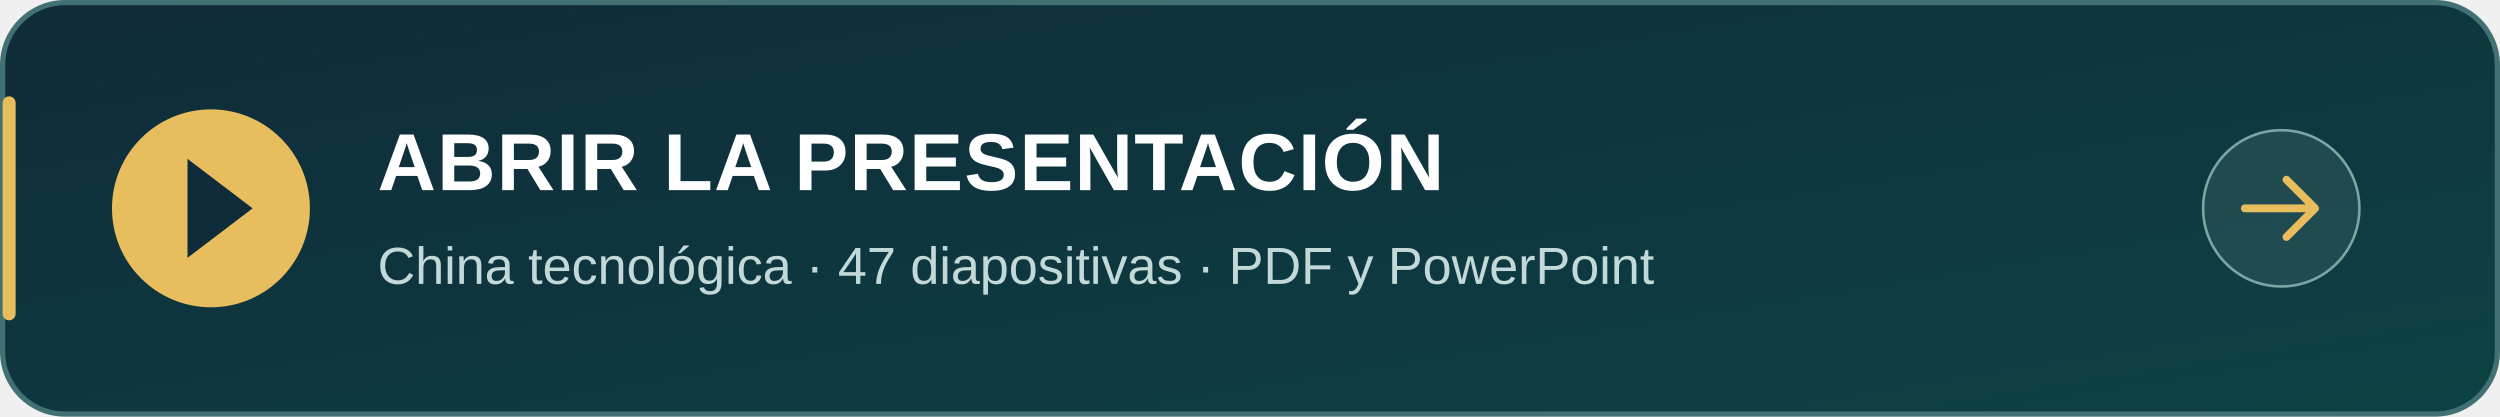
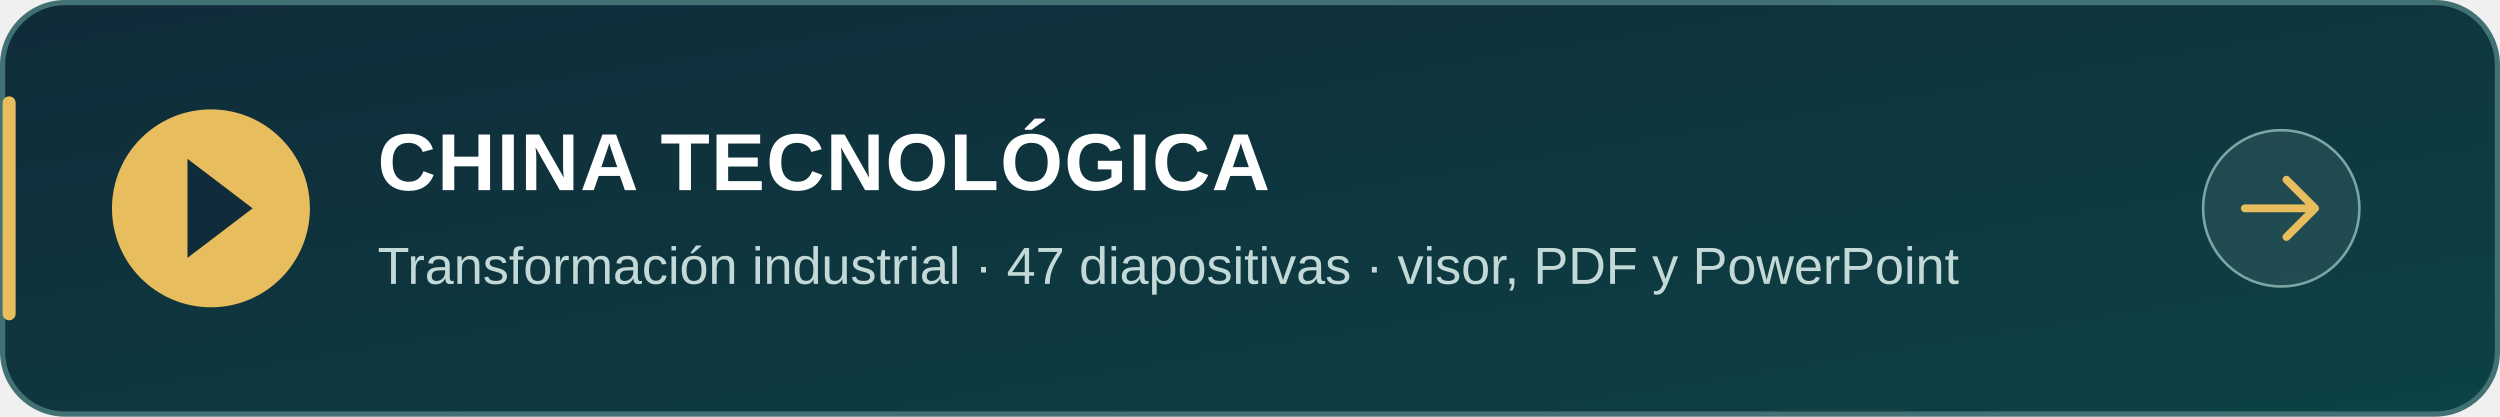
<svg xmlns="http://www.w3.org/2000/svg" width="960" height="160" viewBox="0 0 960 160" role="img" aria-labelledby="title desc">
  <defs>
    <linearGradient id="panel" x1="0" y1="0" x2="1" y2="1">
      <stop stop-color="#102b39" />
      <stop offset="1" stop-color="#0c4245" />
    </linearGradient>
  </defs>
  <rect x="1" y="1" width="958" height="158" rx="24" fill="url(#panel)" stroke="#417172" stroke-width="2" />
  <rect x="1" y="37" width="5" height="86" rx="2.5" fill="#e8bd5e" />
  <circle cx="81" cy="80" r="38" fill="#e8bd5e" />
  <path d="M72 61 97 80 72 99Z" fill="#102b39" />
-   <text x="145" y="73" fill="#ffffff" font-family="Segoe UI,Arial,sans-serif" font-size="31" font-weight="700" letter-spacing=".5">ABRIR LA PRESENTACIÓN</text>
-   <text x="145" y="109" fill="#c3d9d8" font-family="Segoe UI,Arial,sans-serif" font-size="20">China tecnológica · 47 diapositivas · PDF y PowerPoint</text>
+   <text x="145" y="73" fill="#ffffff" font-family="Segoe UI,Arial,sans-serif" font-size="31" font-weight="700" letter-spacing=".5">CHINA TECNOLÓGICA</text>
+   <text x="145" y="109" fill="#c3d9d8" font-family="Segoe UI,Arial,sans-serif" font-size="20">Transformación industrial · 47 diapositivas · visor, PDF y PowerPoint</text>
  <circle cx="876" cy="80" r="30" fill="#ffffff" fill-opacity=".08" stroke="#7aa6a4" />
  <path d="M862 80h27m-11-11 11 11-11 11" fill="none" stroke="#e8bd5e" stroke-width="3" stroke-linecap="round" stroke-linejoin="round" />
</svg>
